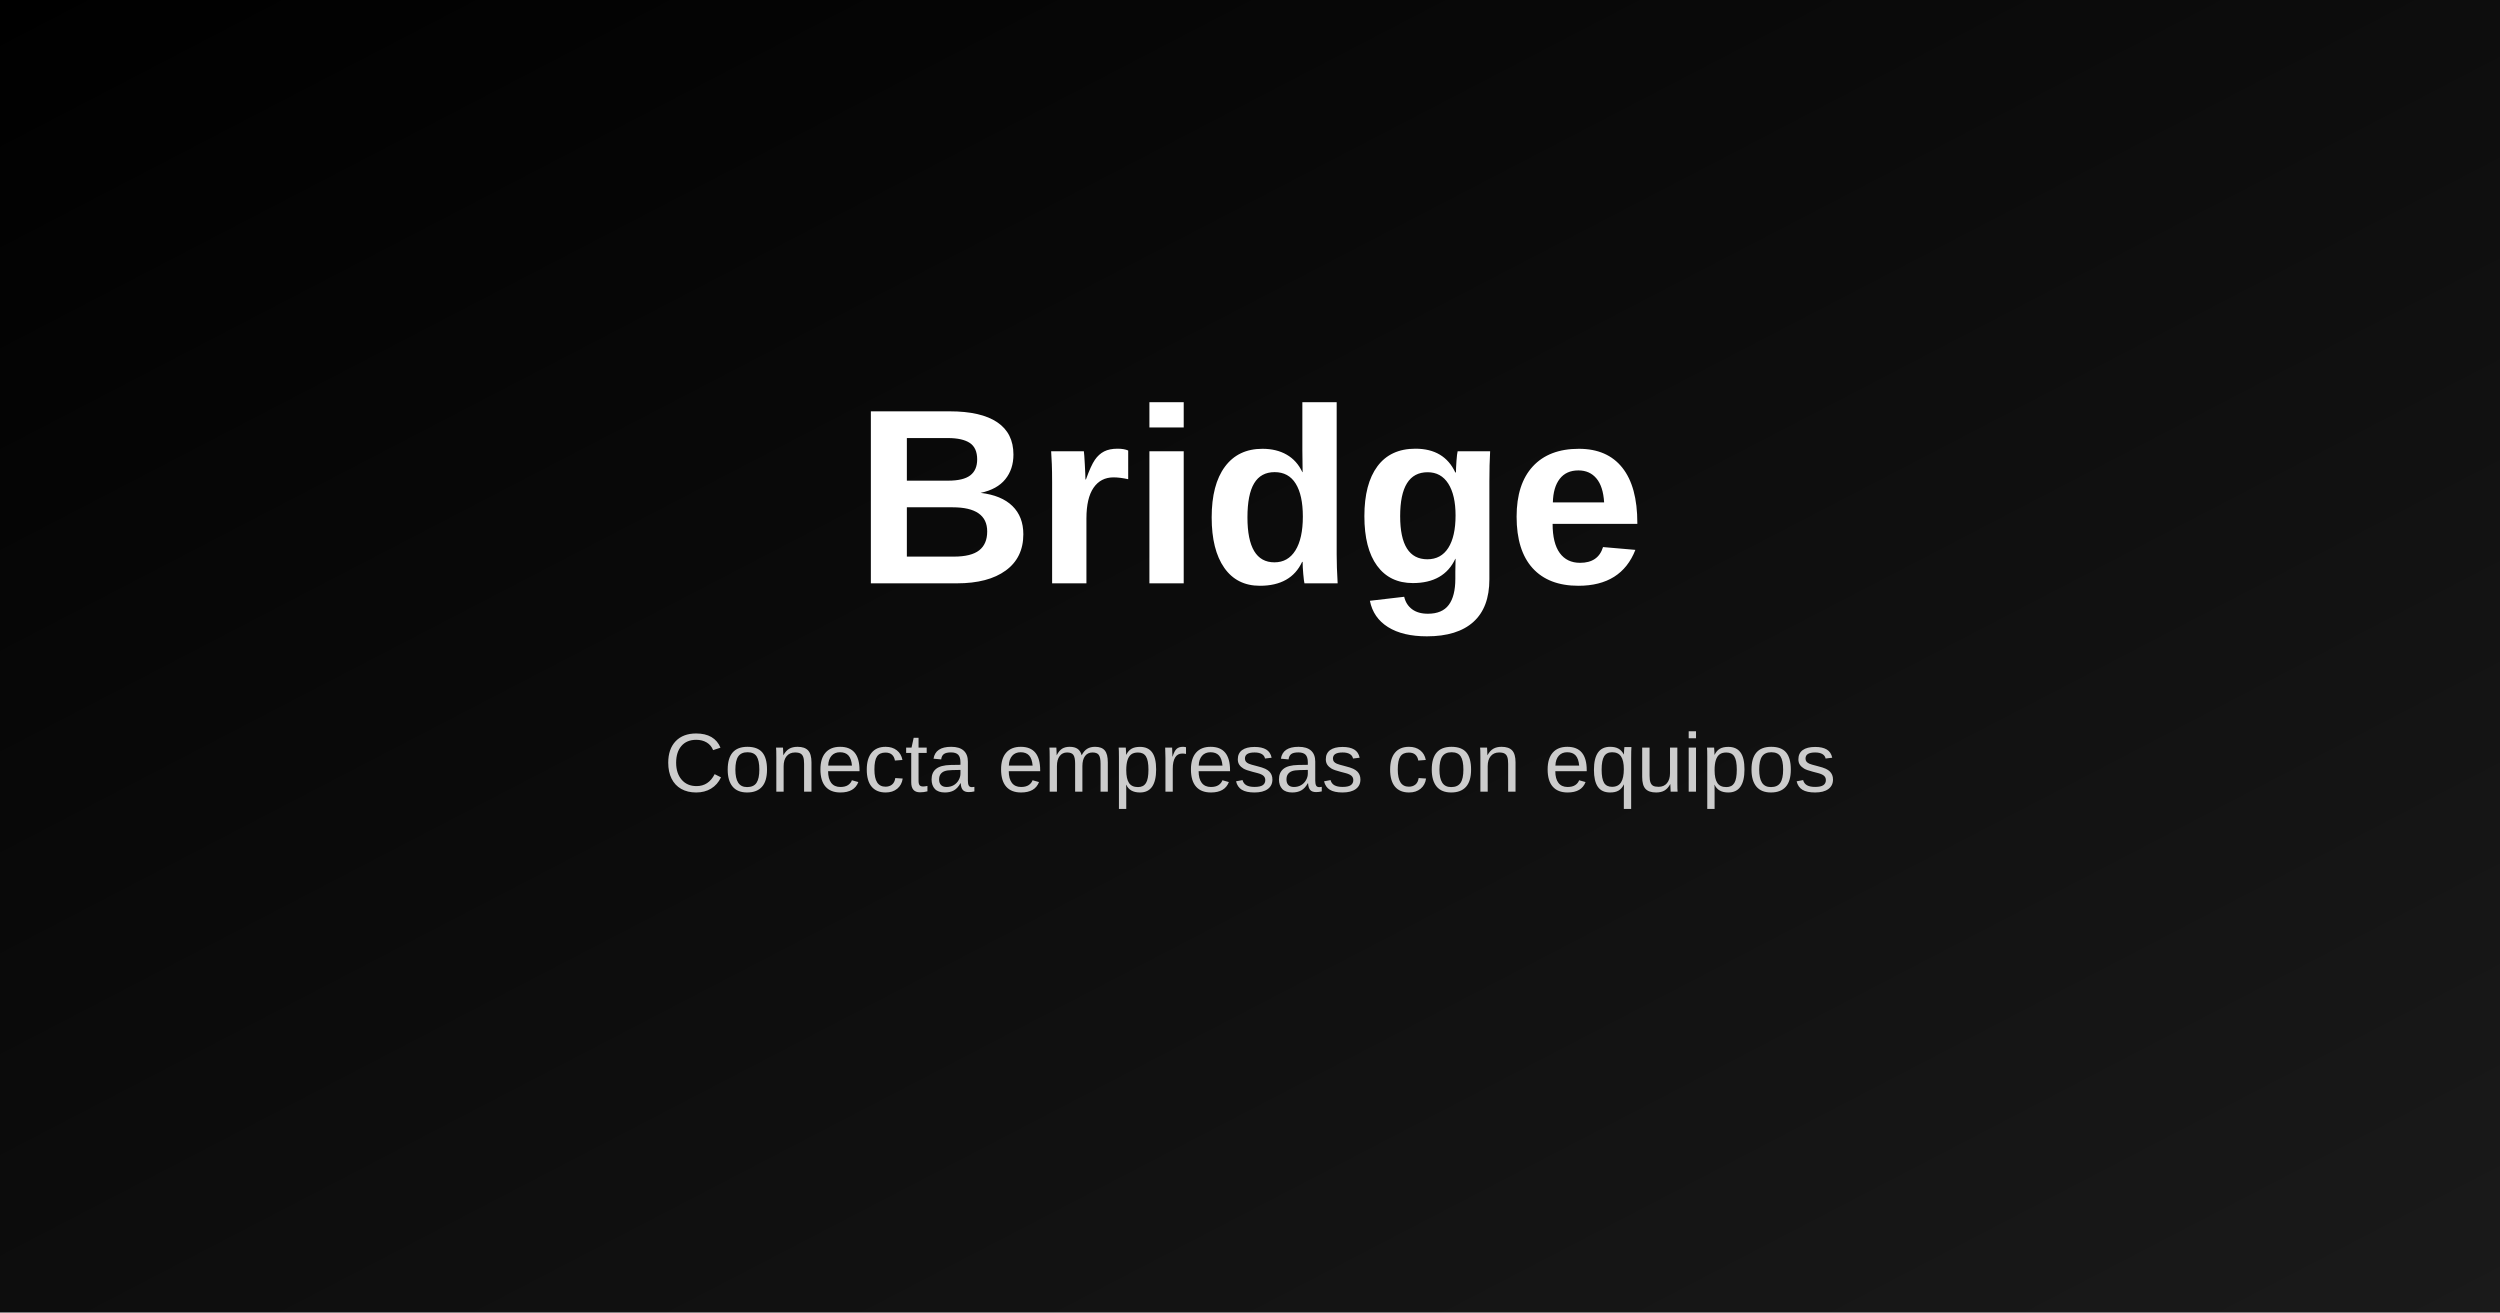
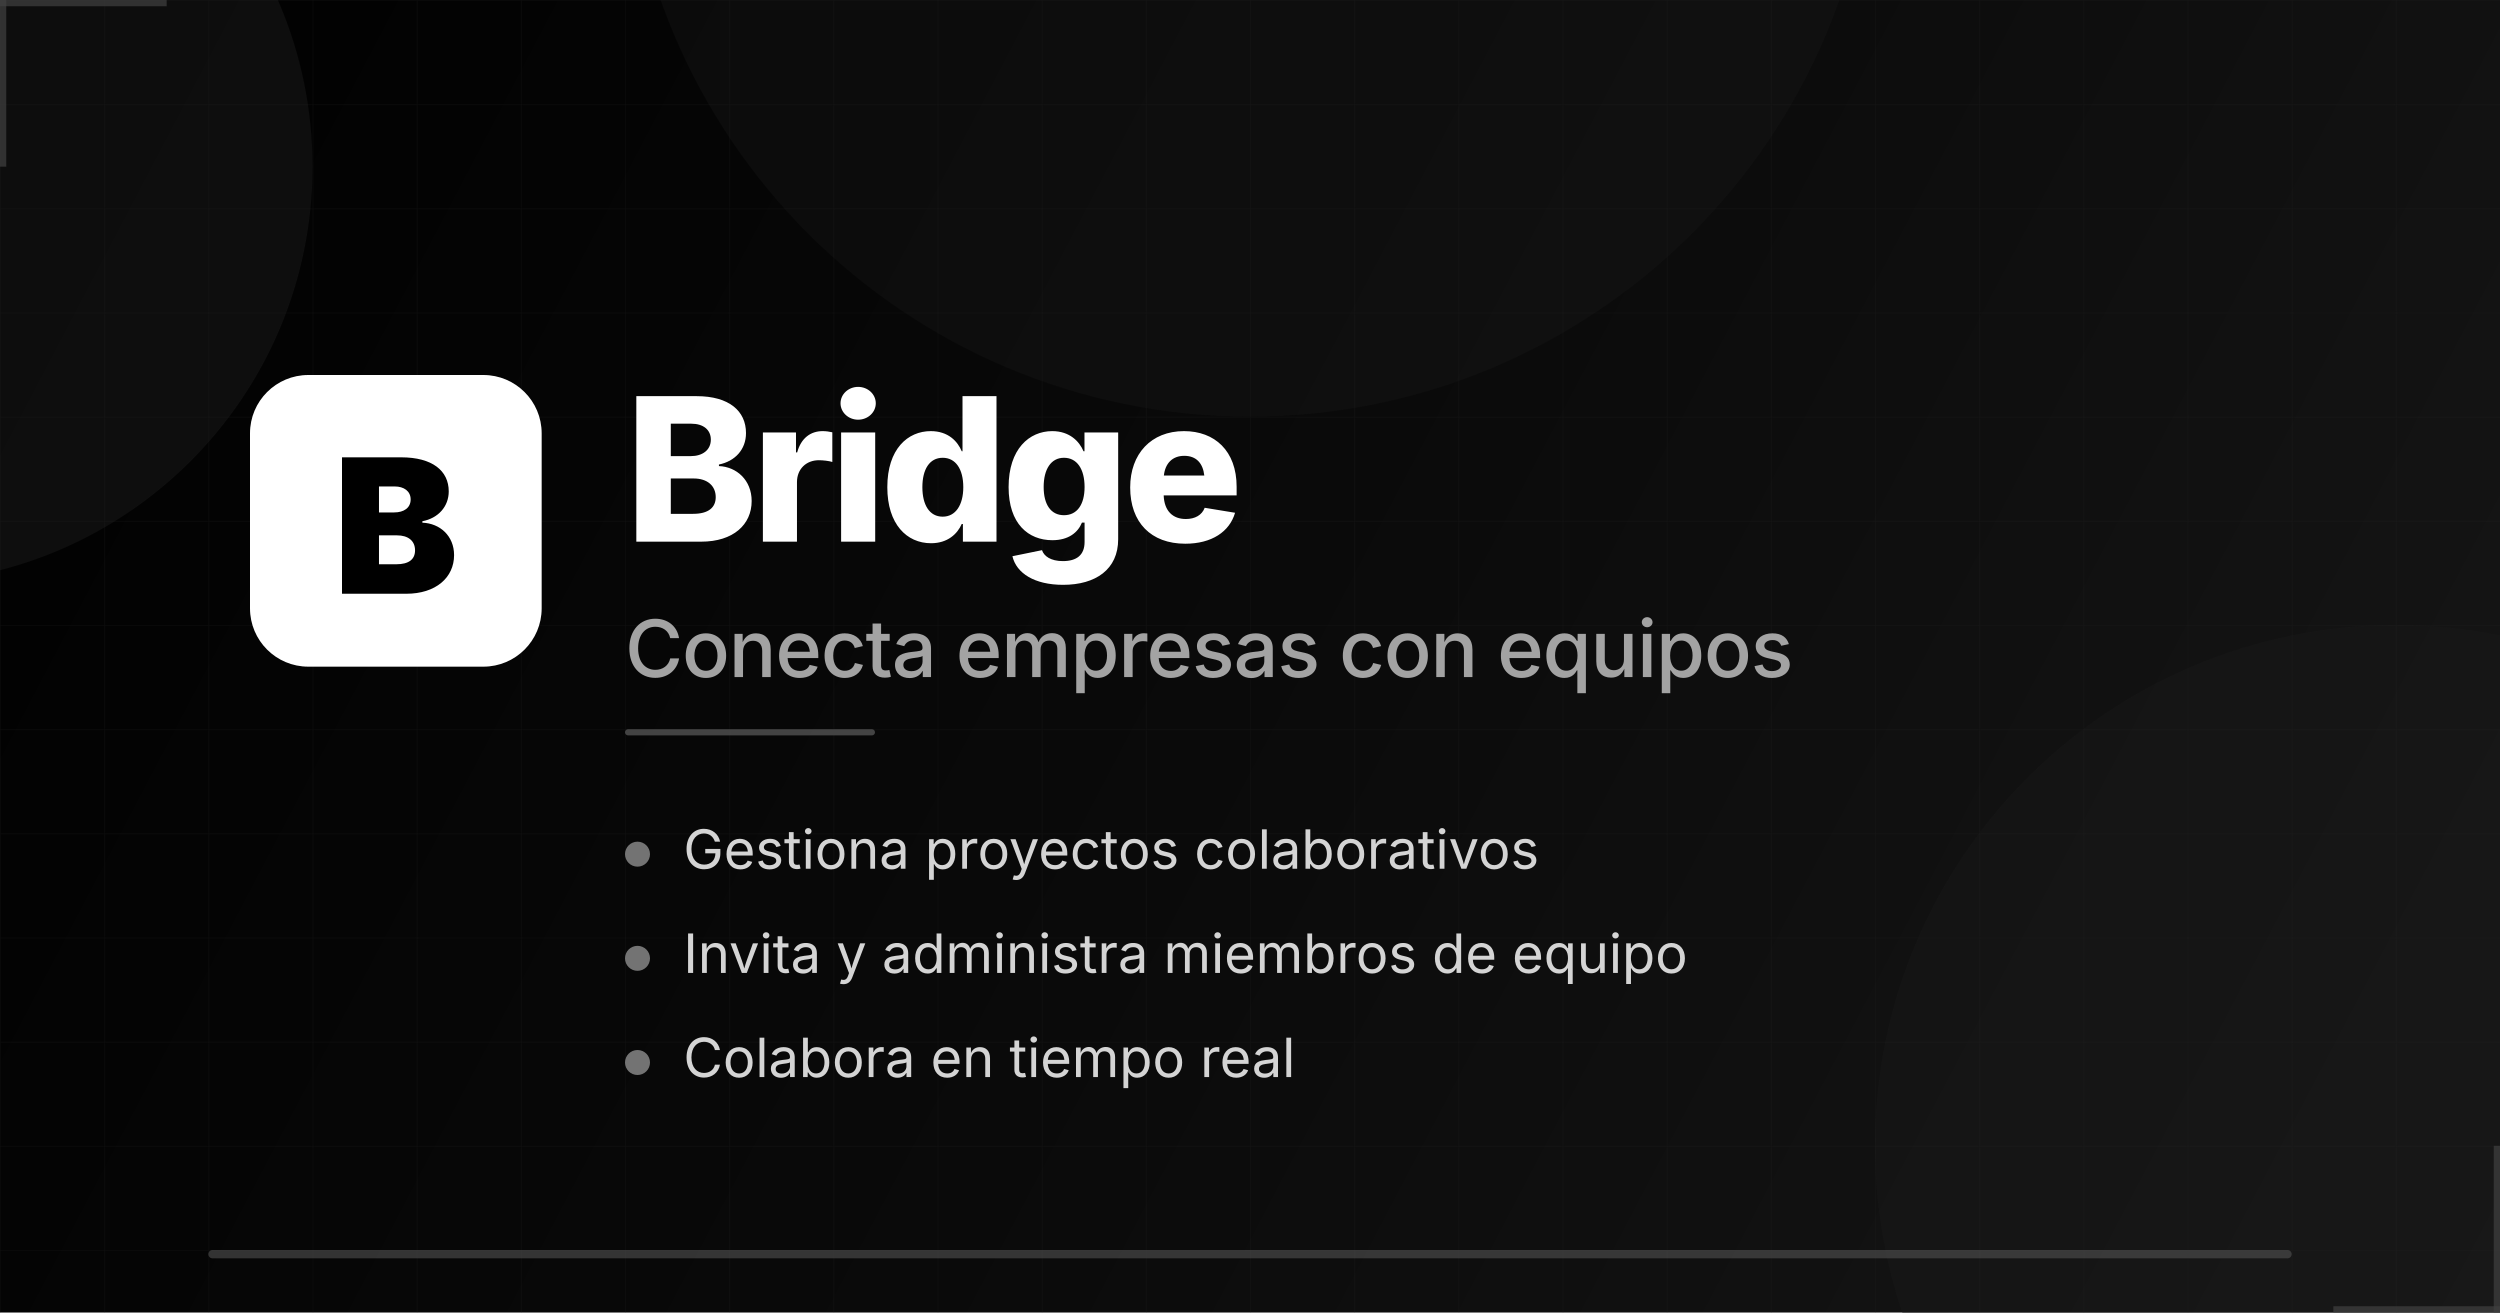
- <svg xmlns="http://www.w3.org/2000/svg" viewBox="0 0 1200 630">
+ <svg xmlns="http://www.w3.org/2000/svg" width="1200" height="630" viewBox="0 0 1200 630" fill="none">
  <defs>
-     <linearGradient id="bgGrad" x1="0%" y1="0%" x2="100%" y2="100%">
+     <linearGradient id="bgGradient" x1="0" y1="0" x2="1200" y2="630" gradientUnits="userSpaceOnUse">
      <stop offset="0%" style="stop-color:#000000;stop-opacity:1" />
-       <stop offset="100%" style="stop-color:#1a1a1a;stop-opacity:1" />
+       <stop offset="50%" style="stop-color:#0a0a0a;stop-opacity:1" />
+       <stop offset="100%" style="stop-color:#171717;stop-opacity:1" />
+     </linearGradient>
+     <linearGradient id="accentGradient" x1="0%" y1="0%" x2="100%" y2="100%">
+       <stop offset="0%" style="stop-color:#262626;stop-opacity:0.6" />
+       <stop offset="100%" style="stop-color:#171717;stop-opacity:0.3" />
    </linearGradient>
  </defs>
-   <rect width="1200" height="630" fill="url(#bgGrad)" />
-   <text x="600" y="280" font-family="Arial, sans-serif" font-size="120" font-weight="bold" fill="white" text-anchor="middle">Bridge</text>
-   <text x="600" y="380" font-family="Arial, sans-serif" font-size="40" fill="#cccccc" text-anchor="middle">Conecta empresas con equipos</text>
+   <rect width="1200" height="630" fill="url(#bgGradient)" />
+   <circle cx="-50" cy="80" r="200" fill="#1a1a1a" opacity="0.5" />
+   <circle cx="1150" cy="550" r="250" fill="#1a1a1a" opacity="0.4" />
+   <circle cx="600" cy="-100" r="300" fill="#1a1a1a" opacity="0.3" />
+   <defs>
+     <pattern id="grid" width="50" height="50" patternUnits="userSpaceOnUse">
+       <path d="M 50 0 L 0 0 0 50" fill="none" stroke="#262626" stroke-width="0.5" opacity="0.3" />
+     </pattern>
+   </defs>
+   <rect width="1200" height="630" fill="url(#grid)" />
+   <g transform="translate(120, 180)">
+     <rect width="140" height="140" rx="28" fill="#ffffff" />
+     <text x="70" y="105" font-family="system-ui, -apple-system, BlinkMacSystemFont, 'Segoe UI', sans-serif" font-size="90" font-weight="900" fill="#000000" text-anchor="middle">B</text>
+   </g>
+   <text x="300" y="260" font-family="system-ui, -apple-system, BlinkMacSystemFont, 'Segoe UI', sans-serif" font-size="96" font-weight="800" fill="#ffffff" letter-spacing="-3">Bridge</text>
+   <text x="300" y="325" font-family="system-ui, -apple-system, BlinkMacSystemFont, 'Segoe UI', sans-serif" font-size="38" font-weight="500" fill="#a3a3a3" letter-spacing="-0.5">
+     Conecta empresas con equipos
+   </text>
+   <rect x="300" y="350" width="120" height="3" rx="1.5" fill="#525252" opacity="0.8" />
+   <g transform="translate(300, 410)">
+     <g>
+       <circle cx="6" cy="0" r="6" fill="#737373" />
+       <text x="28" y="7" font-family="system-ui, -apple-system, sans-serif" font-size="26" font-weight="400" fill="#d4d4d4">
+         Gestiona proyectos colaborativos
+       </text>
+     </g>
+     <g transform="translate(0, 50)">
+       <circle cx="6" cy="0" r="6" fill="#737373" />
+       <text x="28" y="7" font-family="system-ui, -apple-system, sans-serif" font-size="26" font-weight="400" fill="#d4d4d4">
+         Invita y administra miembros de equipo
+       </text>
+     </g>
+     <g transform="translate(0, 100)">
+       <circle cx="6" cy="0" r="6" fill="#737373" />
+       <text x="28" y="7" font-family="system-ui, -apple-system, sans-serif" font-size="26" font-weight="400" fill="#d4d4d4">
+         Colabora en tiempo real
+       </text>
+     </g>
+   </g>
+   <rect x="100" y="600" width="1000" height="4" rx="2" fill="#525252" opacity="0.6" />
+   <rect x="0" y="0" width="3" height="80" fill="#404040" opacity="0.7" />
+   <rect x="0" y="0" width="80" height="3" fill="#404040" opacity="0.7" />
+   <rect x="1197" y="550" width="3" height="80" fill="#404040" opacity="0.7" />
+   <rect x="1120" y="627" width="80" height="3" fill="#404040" opacity="0.7" />
</svg>
